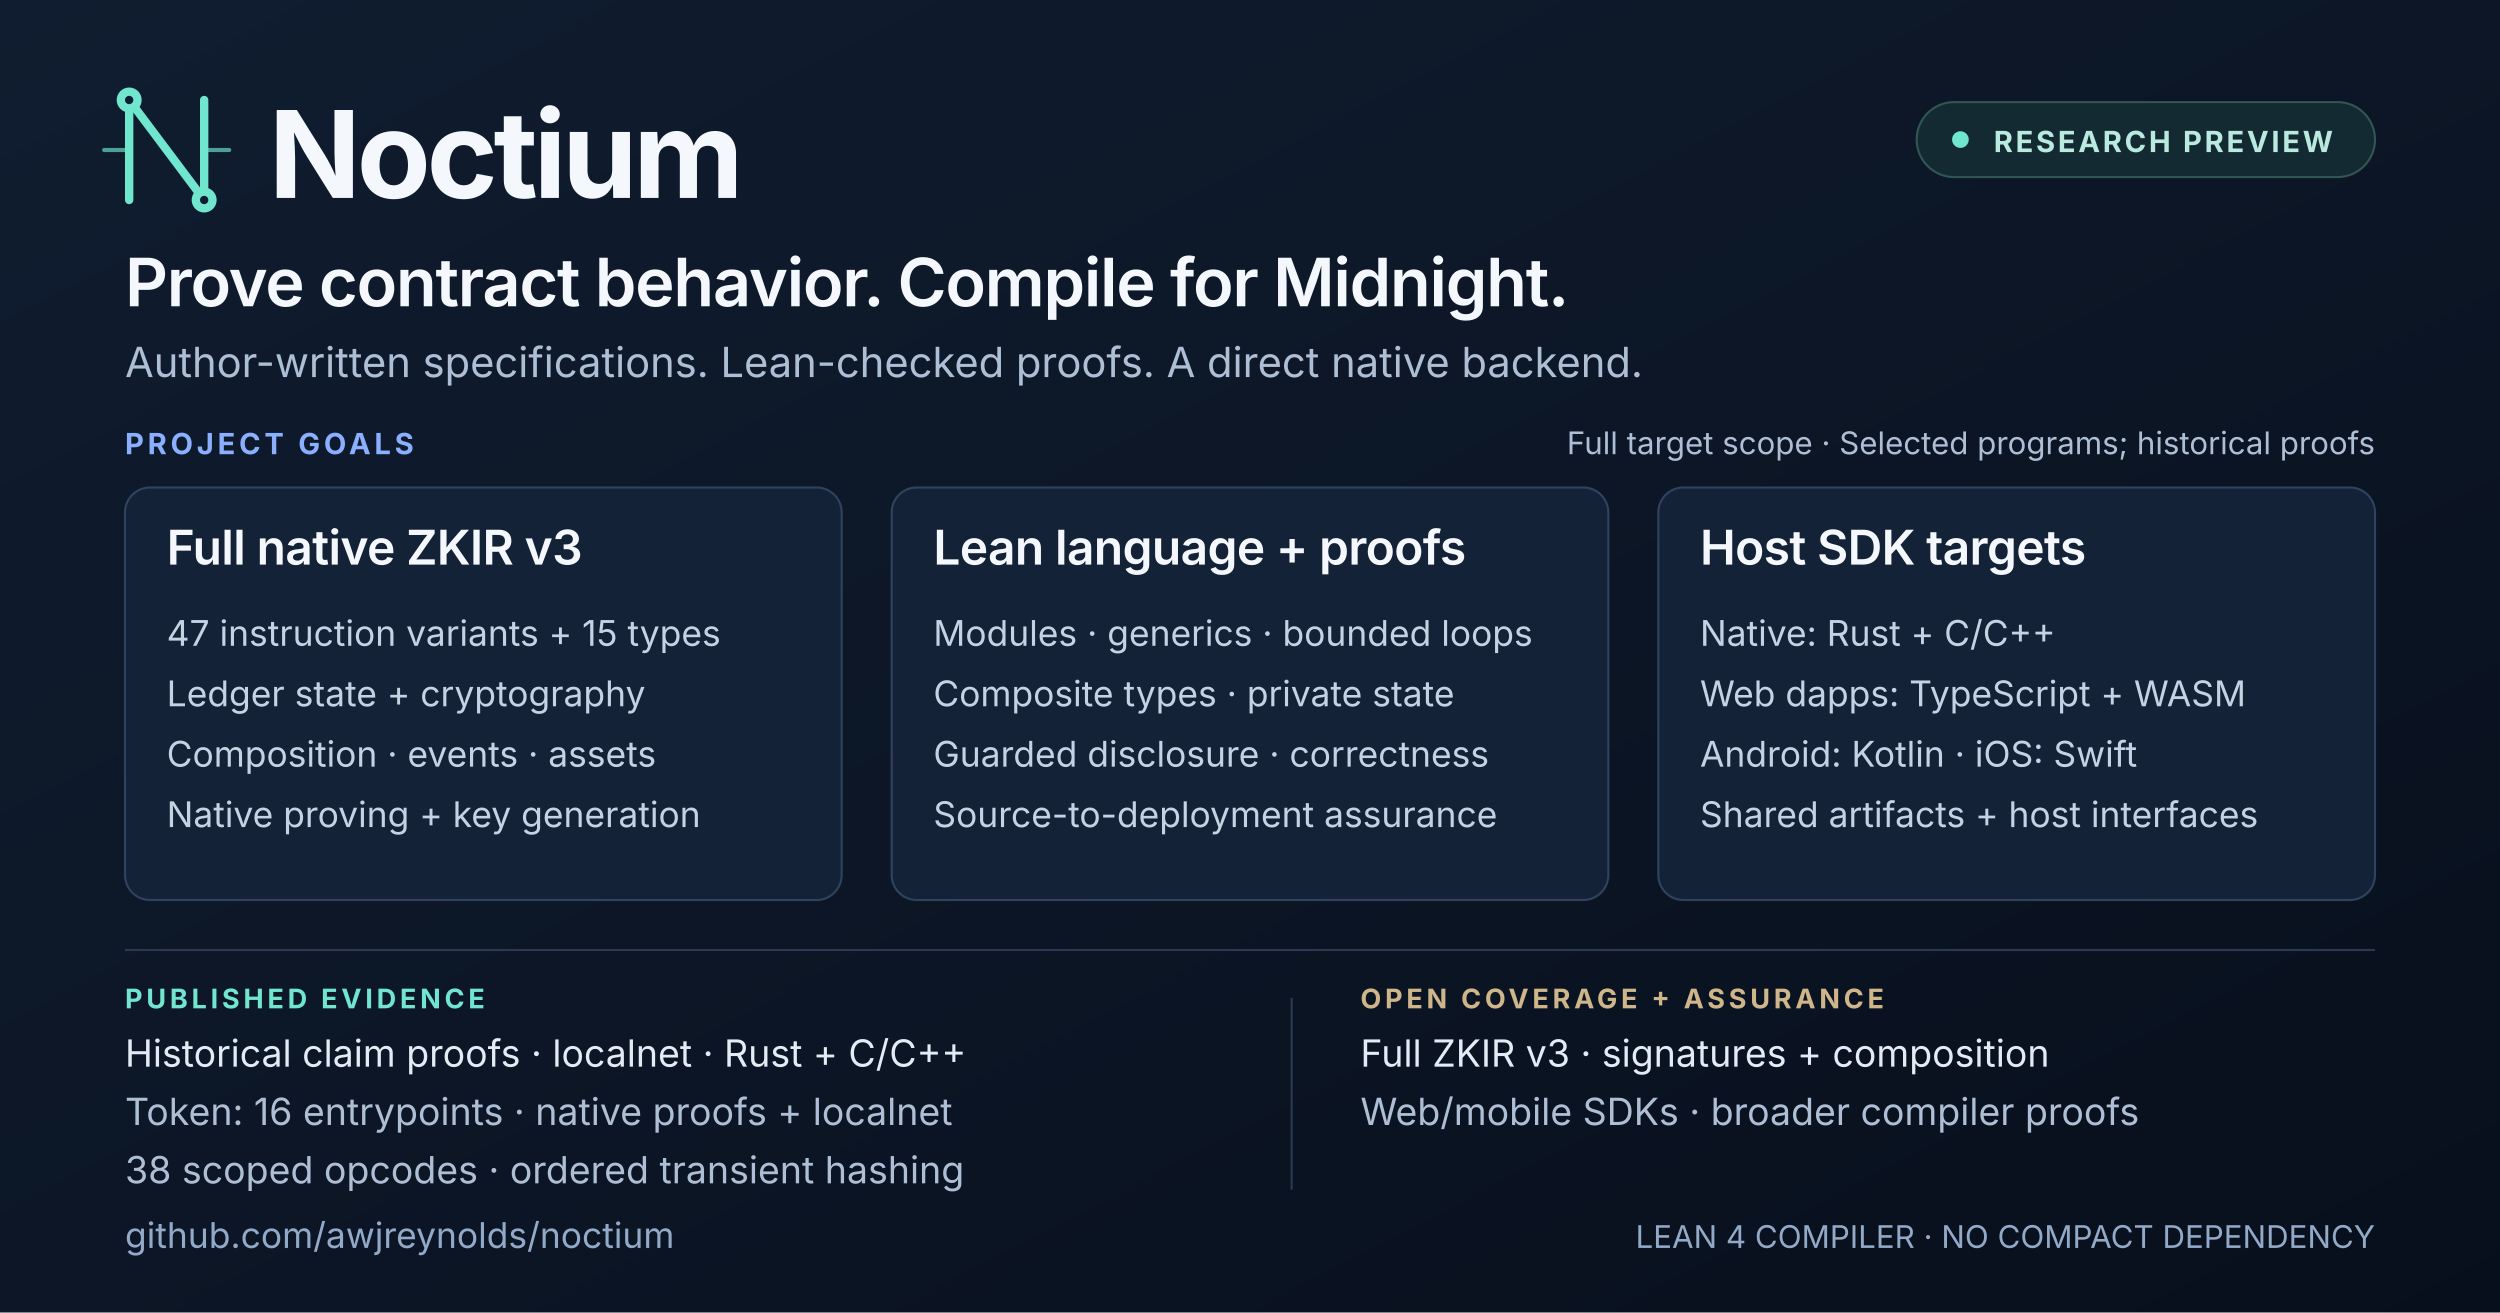
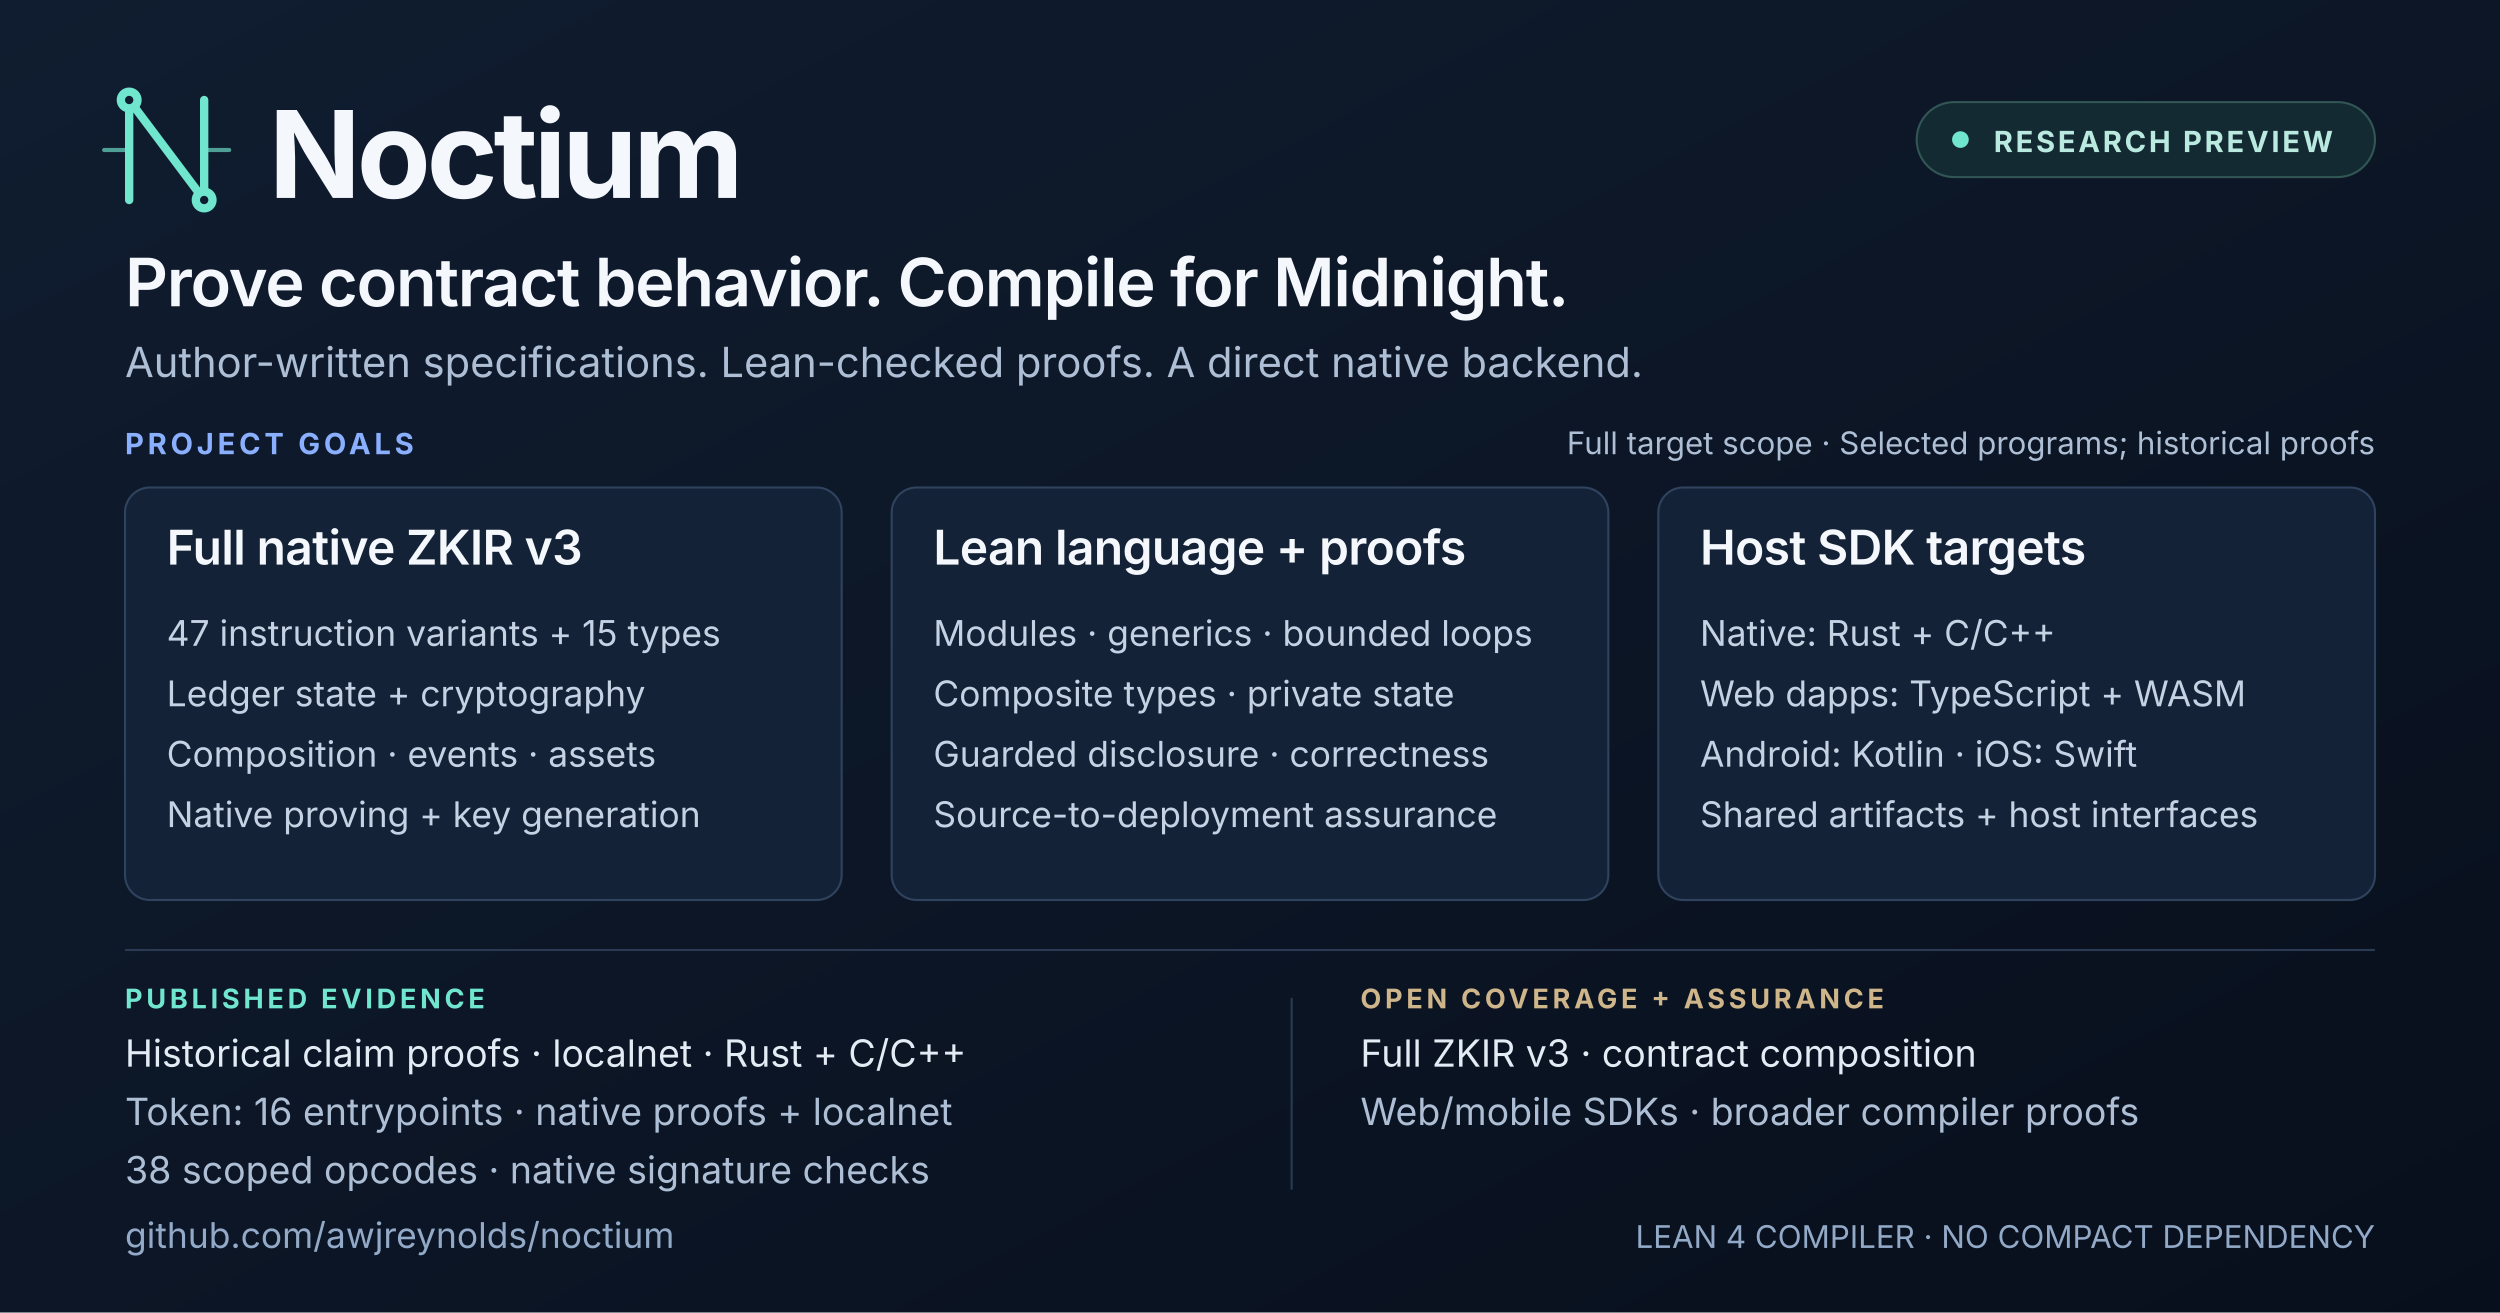
<svg xmlns="http://www.w3.org/2000/svg" width="1200" height="630" viewBox="0 0 1200 630" role="img" aria-labelledby="title description">
  <defs>
    <linearGradient id="background" x1="0" y1="0" x2="1" y2="1">
      <stop offset="0" stop-color="#101D30" />
      <stop offset="1" stop-color="#080F1C" />
    </linearGradient>
    <linearGradient id="accent" x1="0" y1="0" x2="1" y2="0">
      <stop offset="0" stop-color="#70E6CF" />
      <stop offset="1" stop-color="#8BAFFF" />
    </linearGradient>
  </defs>
  <rect width="1200" height="630" fill="url(#background)" />
  <path d="M0 2H1200" stroke="url(#accent)" stroke-width="4" />
  <g stroke="#70E6CF" stroke-width="4" fill="none" stroke-linecap="round" stroke-linejoin="round">
    <path d="M62 96V48L98 96V48" />
    <path d="M50 72H62M98 72H110" stroke-width="2" opacity="0.65" />
    <circle cx="62" cy="48" r="4" fill="#101D30" />
    <circle cx="98" cy="96" r="4" fill="#101D30" />
  </g>
  <g font-family="Inter, Arial, Helvetica, sans-serif">
    <text x="129" y="95" fill="#F4F7FC" font-size="58" font-weight="700" letter-spacing="-2">Noctium</text>
    <rect x="920" y="49" width="220" height="36" rx="18" fill="#142A32" stroke="#315654" />
    <circle cx="941" cy="67" r="4" fill="#70E6CF" />
    <text x="957" y="73" fill="#B9E9DF" font-size="14" font-weight="700" letter-spacing="1.3">RESEARCH PREVIEW</text>
    <text x="60" y="147" fill="#F4F7FC" font-size="32" font-weight="600" letter-spacing="-0.6">Prove contract behavior. Compile for Midnight.</text>
    <text x="60" y="181" fill="#AEBFD5" font-size="20">Author-written specifications. Lean-checked proofs. A direct native backend.</text>
    <text x="60" y="218" fill="#8BAFFF" font-size="14" font-weight="700" letter-spacing="1.8">PROJECT GOALS</text>
    <text x="1140" y="218" fill="#AEBFD5" font-size="15" text-anchor="end">Full target scope · Selected programs; historical proofs</text>
    <g fill="#132236" stroke="#30435E">
      <rect x="60" y="234" width="344" height="198" rx="12" />
      <rect x="428" y="234" width="344" height="198" rx="12" />
      <rect x="796" y="234" width="344" height="198" rx="12" />
    </g>
    <g fill="#F4F7FC" font-size="23" font-weight="600" letter-spacing="-0.3">
      <text x="80" y="271">Full native ZKIR v3</text>
      <text x="448" y="271">Lean language + proofs</text>
      <text x="816" y="271">Host SDK targets</text>
    </g>
    <g fill="#C5D2E4" font-size="17">
      <text x="80" y="310">47 instruction variants + 15 types</text>
      <text x="80" y="339">Ledger state + cryptography</text>
      <text x="80" y="368">Composition · events · assets</text>
      <text x="80" y="397">Native proving + key generation</text>
      <text x="448" y="310">Modules · generics · bounded loops</text>
      <text x="448" y="339">Composite types · private state</text>
      <text x="448" y="368">Guarded disclosure · correctness</text>
      <text x="448" y="397">Source-to-deployment assurance</text>
      <text x="816" y="310">Native: Rust + C/C++</text>
      <text x="816" y="339">Web dapps: TypeScript + WASM</text>
      <text x="816" y="368">Android: Kotlin · iOS: Swift</text>
      <text x="816" y="397">Shared artifacts + host interfaces</text>
    </g>
    <path d="M60 456H1140" stroke="#293A52" />
    <text x="60" y="484" fill="#70E6CF" font-size="13" font-weight="700" letter-spacing="1.8">PUBLISHED EVIDENCE</text>
    <text x="60" y="512" fill="#E3EBF5" font-size="18">Historical claim proofs · localnet · Rust + C/C++</text>
    <text x="60" y="540" fill="#AEBFD5" font-size="18">Token: 16 entrypoints · native proofs + localnet</text>
-     <text x="60" y="568" fill="#AEBFD5" font-size="18">38 scoped opcodes · ordered transient hashing</text>
+     <text x="60" y="568" fill="#AEBFD5" font-size="18">38 scoped opcodes · native signature checks</text>
    <path d="M620 479V571" stroke="#293A52" />
    <text x="653" y="484" fill="#CFB58A" font-size="13" font-weight="700" letter-spacing="1.8">OPEN COVERAGE + ASSURANCE</text>
-     <text x="653" y="512" fill="#E3EBF5" font-size="18">Full ZKIR v3 · signatures + composition</text>
+     <text x="653" y="512" fill="#E3EBF5" font-size="18">Full ZKIR v3 · contract composition</text>
    <text x="653" y="540" fill="#AEBFD5" font-size="18">Web/mobile SDKs · broader compiler proofs</text>
    <text x="60" y="599" fill="#92A9C7" font-size="17">github.com/awjreynolds/noctium</text>
    <text x="1140" y="599" fill="#92A9C7" font-size="15" text-anchor="end">LEAN 4 COMPILER · NO COMPACT DEPENDENCY</text>
  </g>
</svg>
